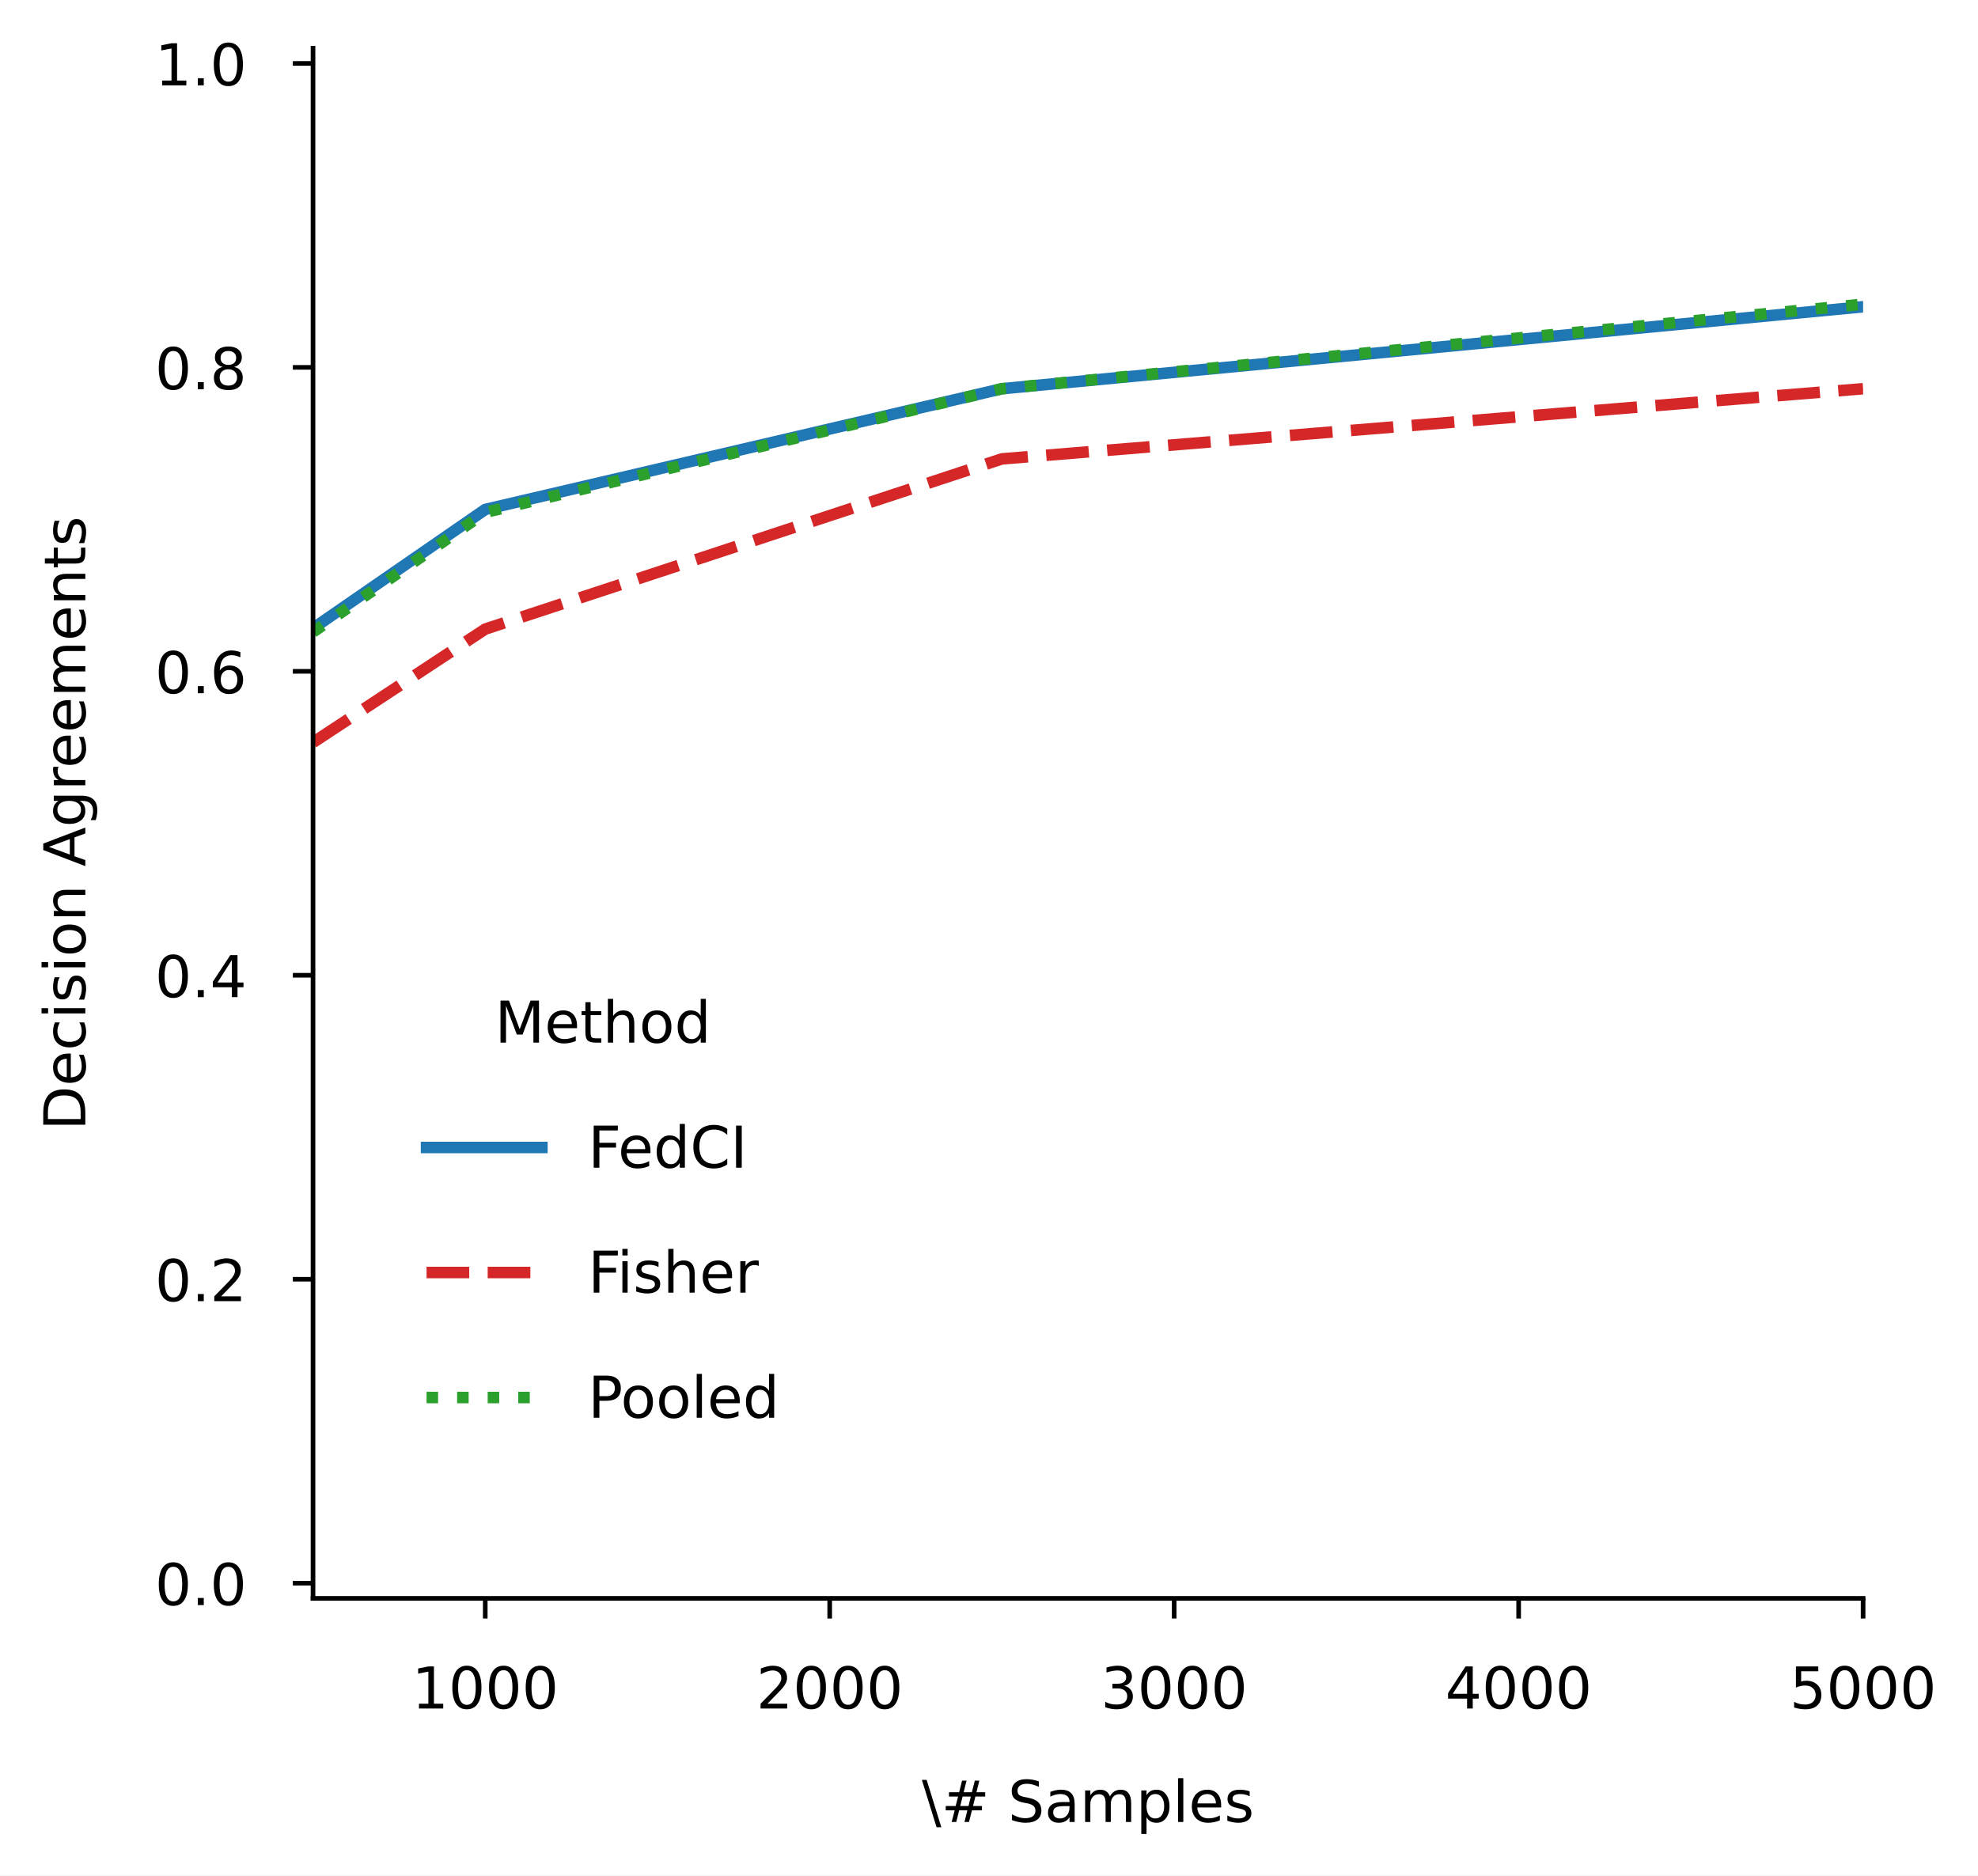
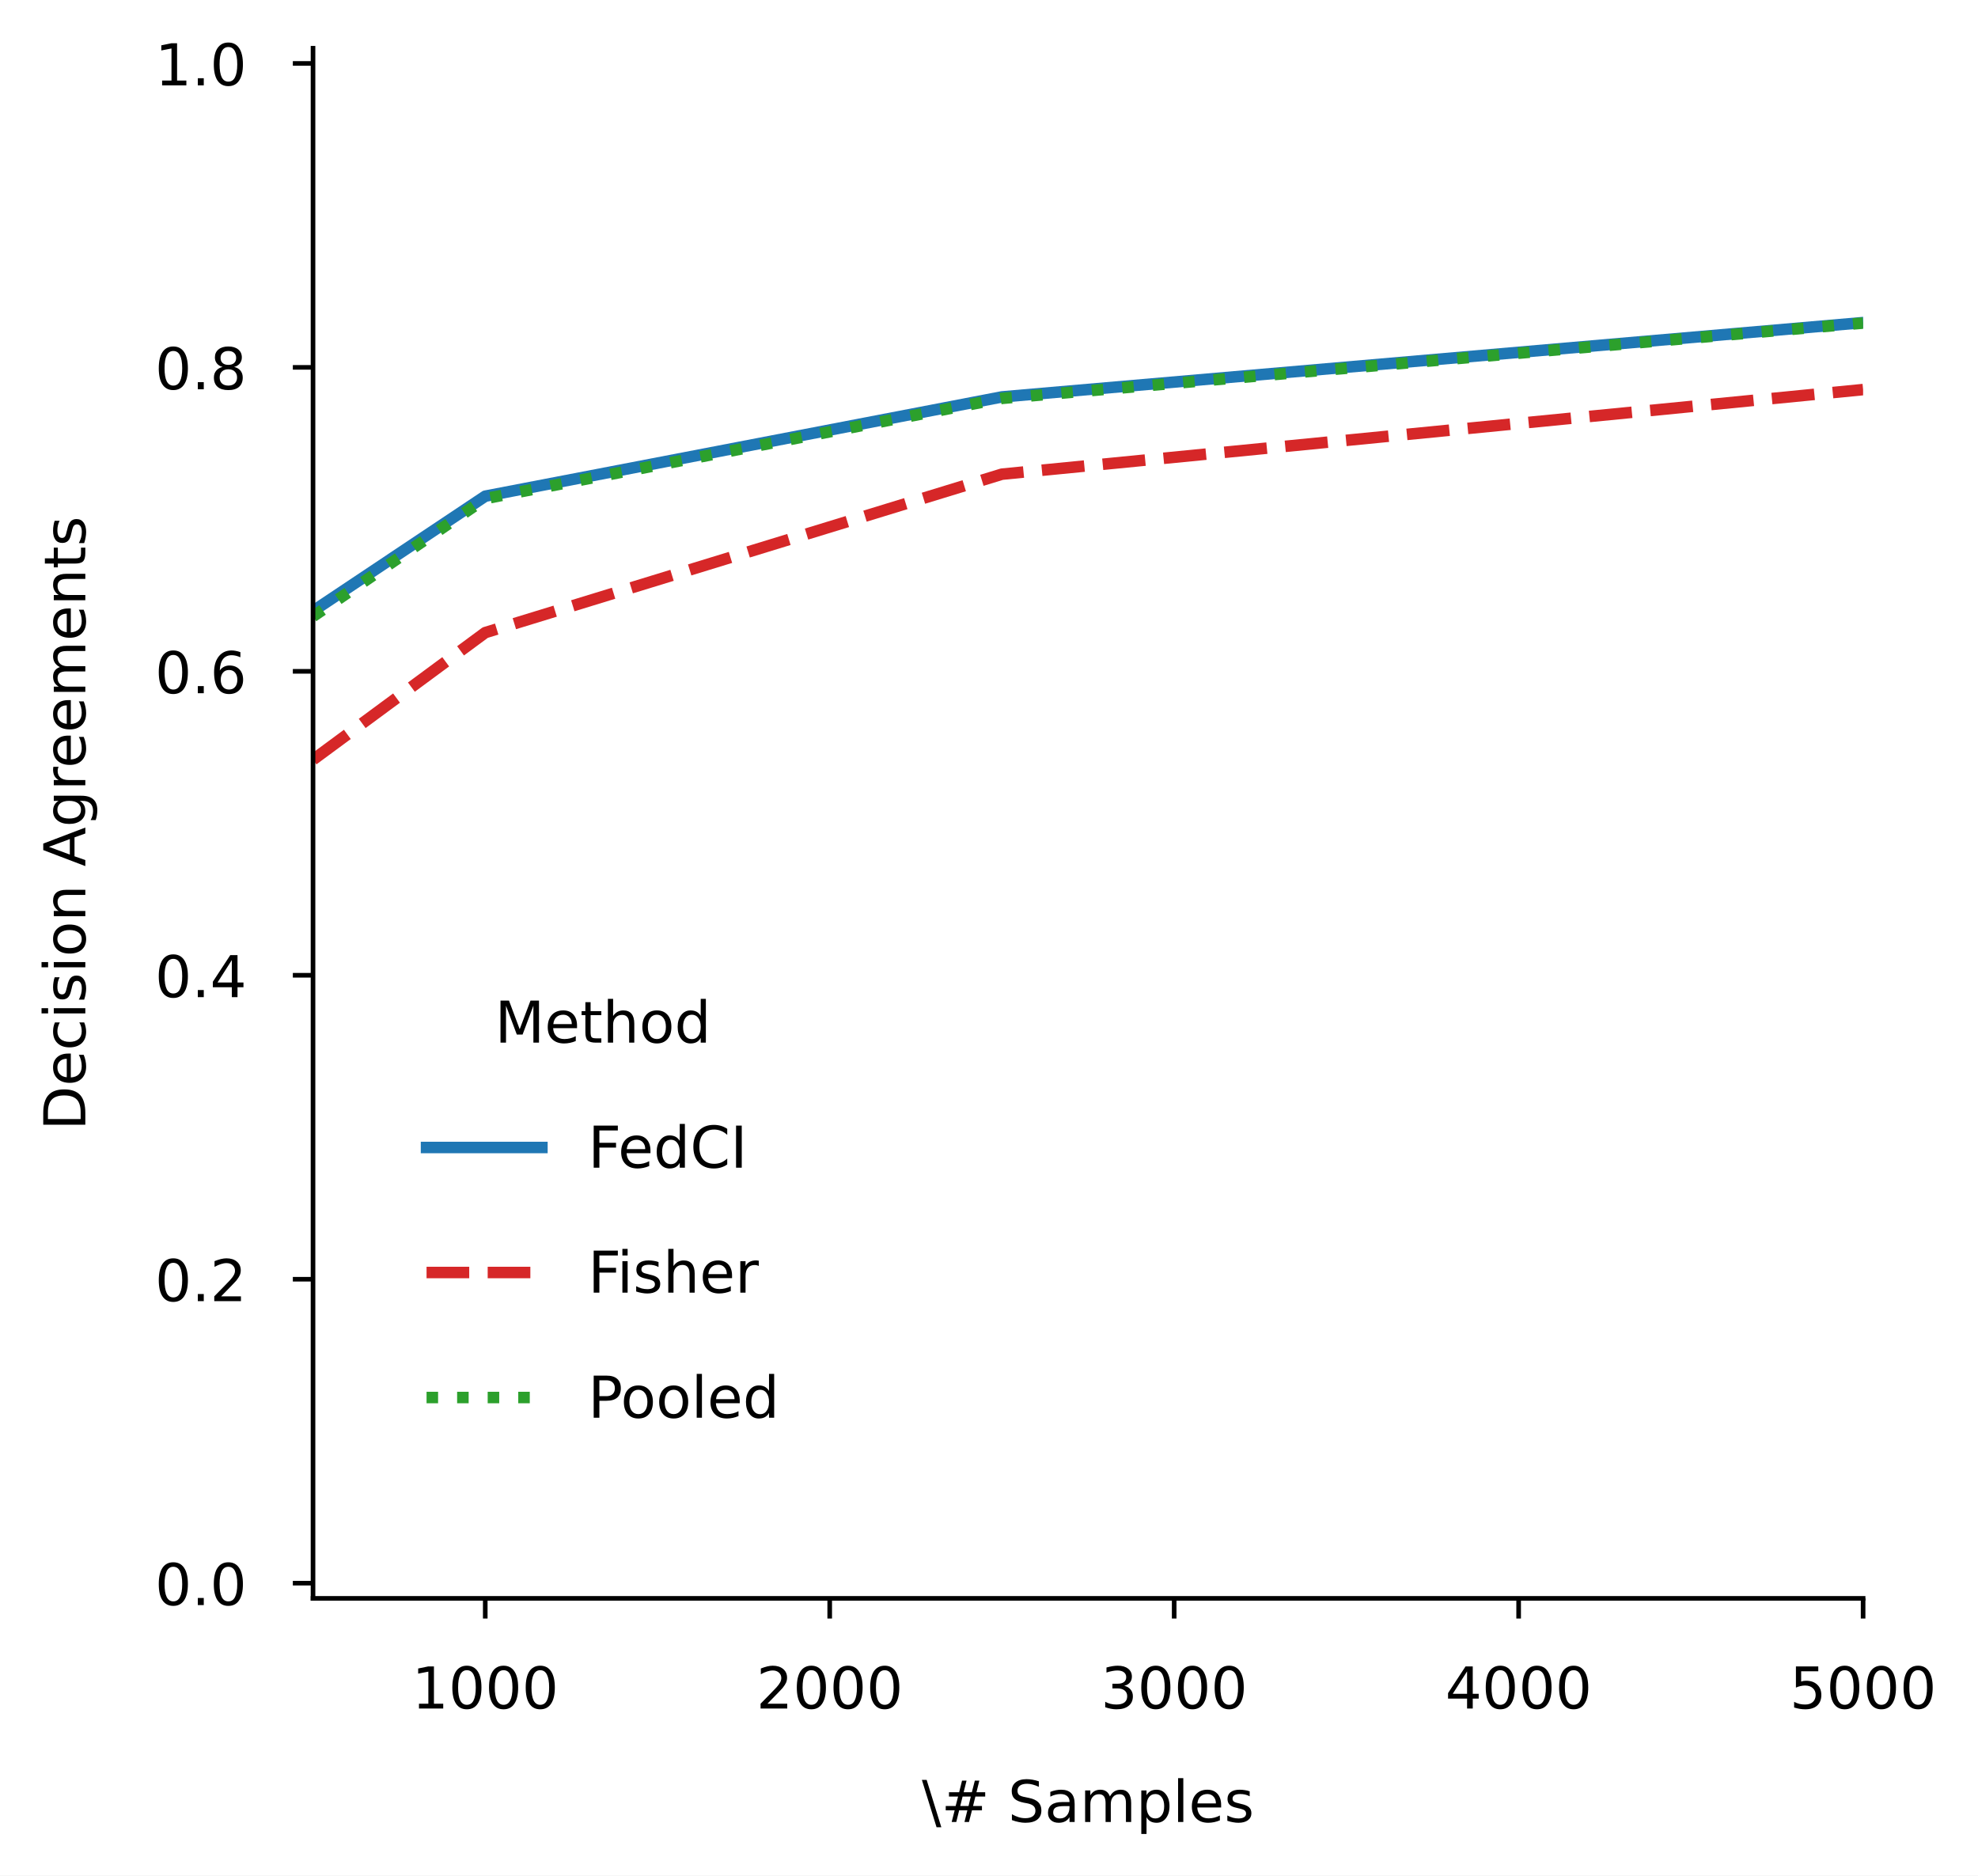
<svg xmlns="http://www.w3.org/2000/svg" xmlns:xlink="http://www.w3.org/1999/xlink" width="343.006pt" height="325.22pt" viewBox="0 0 343.006 325.22" version="1.1">
  <defs>
    <style type="text/css">*{stroke-linejoin: round; stroke-linecap: butt}</style>
  </defs>
  <g id="figure_1">
    <g id="patch_1">
      <path d="M -0 325.22  L 343.006 325.22  L 343.006 0  L -0 0  z " style="fill: #ffffff" />
    </g>
    <g id="axes_1">
      <g id="patch_2">
        <path d="M 54.281 277.164  L 323.081 277.164  L 323.081 8.364  L 54.281 8.364  z " style="fill: #ffffff" />
      </g>
      <g id="line2d_1">
-         <path d="M 54.281 108.958  L 84.148 88.342  L 173.748 67.406  L 323.081 53.192  " clip-path="url(#pe08fc741f2)" style="fill: none; stroke: #1f77b4; stroke-width: 2; stroke-linecap: square" />
+         <path d="M 54.281 105.965  L 84.148 86.039  L 173.748 68.826  L 323.081 55.938  " clip-path="url(#p22aa627746)" style="fill: none; stroke: #1f77b4; stroke-width: 2; stroke-linecap: square" />
      </g>
      <g id="line2d_2">
-         <path d="M 54.281 128.746  L 84.148 109.086  L 173.748 79.571  L 323.081 67.406  " clip-path="url(#pe08fc741f2)" style="fill: none; stroke-dasharray: 7.4,3.2; stroke-dashoffset: 0; stroke: #d62728; stroke-width: 2" />
+         <path d="M 54.281 131.741  L 84.148 109.696  L 173.748 82.223  L 323.081 67.555  " clip-path="url(#p22aa627746)" style="fill: none; stroke-dasharray: 7.4,3.2; stroke-dashoffset: 0; stroke: #d62728; stroke-width: 2" />
      </g>
      <g id="matplotlib.axis_1">
        <g id="xtick_1">
          <g id="line2d_3">
            <defs>
-               <path id="m86f2078bcb" d="M 0 0  L 0 3.5  " style="stroke: #000000; stroke-width: 0.8" />
+               <path id="mee776f448e" d="M 0 0  L 0 3.5  " style="stroke: #000000; stroke-width: 0.8" />
            </defs>
            <g>
-               <use xlink:href="#m86f2078bcb" x="84.148" y="277.164" style="stroke: #000000; stroke-width: 0.8" />
+               <use xlink:href="#mee776f448e" x="84.148" y="277.164" style="stroke: #000000; stroke-width: 0.8" />
            </g>
          </g>
          <g id="text_1">
            <text style="font-size: 10px; font-family: 'DejaVu Sans', 'Bitstream Vera Sans', 'Computer Modern Sans Serif', 'Lucida Grande', 'Verdana', 'Geneva', 'Lucid', 'Arial', 'Helvetica', 'Avant Garde', sans-serif; text-anchor: middle" x="84.148" y="296.262" transform="rotate(-0 84.14792 296.2624)">1000</text>
          </g>
        </g>
        <g id="xtick_2">
          <g id="line2d_4">
            <g>
-               <use xlink:href="#m86f2078bcb" x="143.881" y="277.164" style="stroke: #000000; stroke-width: 0.8" />
+               <use xlink:href="#mee776f448e" x="143.881" y="277.164" style="stroke: #000000; stroke-width: 0.8" />
            </g>
          </g>
          <g id="text_2">
            <text style="font-size: 10px; font-family: 'DejaVu Sans', 'Bitstream Vera Sans', 'Computer Modern Sans Serif', 'Lucida Grande', 'Verdana', 'Geneva', 'Lucid', 'Arial', 'Helvetica', 'Avant Garde', sans-serif; text-anchor: middle" x="143.881" y="296.262" transform="rotate(-0 143.8812 296.2624)">2000</text>
          </g>
        </g>
        <g id="xtick_3">
          <g id="line2d_5">
            <g>
-               <use xlink:href="#m86f2078bcb" x="203.615" y="277.164" style="stroke: #000000; stroke-width: 0.8" />
+               <use xlink:href="#mee776f448e" x="203.615" y="277.164" style="stroke: #000000; stroke-width: 0.8" />
            </g>
          </g>
          <g id="text_3">
            <text style="font-size: 10px; font-family: 'DejaVu Sans', 'Bitstream Vera Sans', 'Computer Modern Sans Serif', 'Lucida Grande', 'Verdana', 'Geneva', 'Lucid', 'Arial', 'Helvetica', 'Avant Garde', sans-serif; text-anchor: middle" x="203.615" y="296.262" transform="rotate(-0 203.6146 296.2624)">3000</text>
          </g>
        </g>
        <g id="xtick_4">
          <g id="line2d_6">
            <g>
-               <use xlink:href="#m86f2078bcb" x="263.348" y="277.164" style="stroke: #000000; stroke-width: 0.8" />
+               <use xlink:href="#mee776f448e" x="263.348" y="277.164" style="stroke: #000000; stroke-width: 0.8" />
            </g>
          </g>
          <g id="text_4">
            <text style="font-size: 10px; font-family: 'DejaVu Sans', 'Bitstream Vera Sans', 'Computer Modern Sans Serif', 'Lucida Grande', 'Verdana', 'Geneva', 'Lucid', 'Arial', 'Helvetica', 'Avant Garde', sans-serif; text-anchor: middle" x="263.348" y="296.262" transform="rotate(-0 263.3479 296.2624)">4000</text>
          </g>
        </g>
        <g id="xtick_5">
          <g id="line2d_7">
            <g>
-               <use xlink:href="#m86f2078bcb" x="323.081" y="277.164" style="stroke: #000000; stroke-width: 0.8" />
+               <use xlink:href="#mee776f448e" x="323.081" y="277.164" style="stroke: #000000; stroke-width: 0.8" />
            </g>
          </g>
          <g id="text_5">
            <text style="font-size: 10px; font-family: 'DejaVu Sans', 'Bitstream Vera Sans', 'Computer Modern Sans Serif', 'Lucida Grande', 'Verdana', 'Geneva', 'Lucid', 'Arial', 'Helvetica', 'Avant Garde', sans-serif; text-anchor: middle" x="323.081" y="296.262" transform="rotate(-0 323.0813 296.2624)">5000</text>
          </g>
        </g>
        <g id="text_6">
          <text style="font-size: 10px; font-family: 'DejaVu Sans', 'Bitstream Vera Sans', 'Computer Modern Sans Serif', 'Lucida Grande', 'Verdana', 'Geneva', 'Lucid', 'Arial', 'Helvetica', 'Avant Garde', sans-serif; text-anchor: middle" x="188.681" y="315.94" transform="rotate(-0 188.6813 315.9405)">\# Samples</text>
        </g>
      </g>
      <g id="matplotlib.axis_2">
        <g id="ytick_1">
          <g id="line2d_8">
            <defs>
-               <path id="m5ce9a68634" d="M 0 0  L -3.5 0  " style="stroke: #000000; stroke-width: 0.8" />
+               <path id="mb40246eff4" d="M 0 0  L -3.5 0  " style="stroke: #000000; stroke-width: 0.8" />
            </defs>
            <g>
-               <use xlink:href="#m5ce9a68634" x="54.281" y="274.529" style="stroke: #000000; stroke-width: 0.8" />
+               <use xlink:href="#mb40246eff4" x="54.281" y="274.529" style="stroke: #000000; stroke-width: 0.8" />
            </g>
          </g>
          <g id="text_7">
            <text style="font-size: 10px; font-family: 'DejaVu Sans', 'Bitstream Vera Sans', 'Computer Modern Sans Serif', 'Lucida Grande', 'Verdana', 'Geneva', 'Lucid', 'Arial', 'Helvetica', 'Avant Garde', sans-serif; text-anchor: end" x="42.781" y="278.328" transform="rotate(-0 42.78125 278.3278)">0.0</text>
          </g>
        </g>
        <g id="ytick_2">
          <g id="line2d_9">
            <g>
-               <use xlink:href="#m5ce9a68634" x="54.281" y="221.823" style="stroke: #000000; stroke-width: 0.8" />
+               <use xlink:href="#mb40246eff4" x="54.281" y="221.823" style="stroke: #000000; stroke-width: 0.8" />
            </g>
          </g>
          <g id="text_8">
            <text style="font-size: 10px; font-family: 'DejaVu Sans', 'Bitstream Vera Sans', 'Computer Modern Sans Serif', 'Lucida Grande', 'Verdana', 'Geneva', 'Lucid', 'Arial', 'Helvetica', 'Avant Garde', sans-serif; text-anchor: end" x="42.781" y="225.622" transform="rotate(-0 42.78125 225.622)">0.2</text>
          </g>
        </g>
        <g id="ytick_3">
          <g id="line2d_10">
            <g>
-               <use xlink:href="#m5ce9a68634" x="54.281" y="169.117" style="stroke: #000000; stroke-width: 0.8" />
+               <use xlink:href="#mb40246eff4" x="54.281" y="169.117" style="stroke: #000000; stroke-width: 0.8" />
            </g>
          </g>
          <g id="text_9">
            <text style="font-size: 10px; font-family: 'DejaVu Sans', 'Bitstream Vera Sans', 'Computer Modern Sans Serif', 'Lucida Grande', 'Verdana', 'Geneva', 'Lucid', 'Arial', 'Helvetica', 'Avant Garde', sans-serif; text-anchor: end" x="42.781" y="172.916" transform="rotate(-0 42.78125 172.9161)">0.4</text>
          </g>
        </g>
        <g id="ytick_4">
          <g id="line2d_11">
            <g>
-               <use xlink:href="#m5ce9a68634" x="54.281" y="116.411" style="stroke: #000000; stroke-width: 0.8" />
+               <use xlink:href="#mb40246eff4" x="54.281" y="116.411" style="stroke: #000000; stroke-width: 0.8" />
            </g>
          </g>
          <g id="text_10">
            <text style="font-size: 10px; font-family: 'DejaVu Sans', 'Bitstream Vera Sans', 'Computer Modern Sans Serif', 'Lucida Grande', 'Verdana', 'Geneva', 'Lucid', 'Arial', 'Helvetica', 'Avant Garde', sans-serif; text-anchor: end" x="42.781" y="120.21" transform="rotate(-0 42.78125 120.2102)">0.6</text>
          </g>
        </g>
        <g id="ytick_5">
          <g id="line2d_12">
            <g>
-               <use xlink:href="#m5ce9a68634" x="54.281" y="63.705" style="stroke: #000000; stroke-width: 0.8" />
+               <use xlink:href="#mb40246eff4" x="54.281" y="63.705" style="stroke: #000000; stroke-width: 0.8" />
            </g>
          </g>
          <g id="text_11">
            <text style="font-size: 10px; font-family: 'DejaVu Sans', 'Bitstream Vera Sans', 'Computer Modern Sans Serif', 'Lucida Grande', 'Verdana', 'Geneva', 'Lucid', 'Arial', 'Helvetica', 'Avant Garde', sans-serif; text-anchor: end" x="42.781" y="67.504" transform="rotate(-0 42.78125 67.50432)">0.8</text>
          </g>
        </g>
        <g id="ytick_6">
          <g id="line2d_13">
            <g>
-               <use xlink:href="#m5ce9a68634" x="54.281" y="10.999" style="stroke: #000000; stroke-width: 0.8" />
+               <use xlink:href="#mb40246eff4" x="54.281" y="10.999" style="stroke: #000000; stroke-width: 0.8" />
            </g>
          </g>
          <g id="text_12">
            <text style="font-size: 10px; font-family: 'DejaVu Sans', 'Bitstream Vera Sans', 'Computer Modern Sans Serif', 'Lucida Grande', 'Verdana', 'Geneva', 'Lucid', 'Arial', 'Helvetica', 'Avant Garde', sans-serif; text-anchor: end" x="42.781" y="14.798" transform="rotate(-0 42.78125 14.79844)">1.0</text>
          </g>
        </g>
        <g id="text_13">
          <text style="font-size: 10px; font-family: 'DejaVu Sans', 'Bitstream Vera Sans', 'Computer Modern Sans Serif', 'Lucida Grande', 'Verdana', 'Geneva', 'Lucid', 'Arial', 'Helvetica', 'Avant Garde', sans-serif; text-anchor: middle" x="14.798" y="142.764" transform="rotate(-90 14.79844 142.7639)">Decision Agreements</text>
        </g>
      </g>
      <g id="line2d_14">
-         <path d="M 54.281 109.599  L 84.148 88.854  L 173.748 67.406  L 323.081 52.744  " clip-path="url(#pe08fc741f2)" style="fill: none; stroke-dasharray: 2,3.3; stroke-dashoffset: 0; stroke: #2ca02c; stroke-width: 2" />
+         <path d="M 54.281 106.897  L 84.148 86.463  L 173.748 69.081  L 323.081 56.023  " clip-path="url(#p22aa627746)" style="fill: none; stroke-dasharray: 2,3.3; stroke-dashoffset: 0; stroke: #2ca02c; stroke-width: 2" />
      </g>
      <g id="patch_3">
        <path d="M 54.281 277.164  L 54.281 8.364  " style="fill: none; stroke: #000000; stroke-width: 0.8; stroke-linejoin: miter; stroke-linecap: square" />
      </g>
      <g id="patch_4">
        <path d="M 54.281 277.164  L 323.081 277.164  " style="fill: none; stroke: #000000; stroke-width: 0.8; stroke-linejoin: miter; stroke-linecap: square" />
      </g>
      <g id="legend_1">
        <g id="text_14">
          <text style="font-size: 10px; font-family: 'DejaVu Sans', 'Bitstream Vera Sans', 'Computer Modern Sans Serif', 'Lucida Grande', 'Verdana', 'Geneva', 'Lucid', 'Arial', 'Helvetica', 'Avant Garde', sans-serif; text-anchor: start" x="85.808" y="180.802" transform="rotate(-0 85.80831 180.8024)">Method</text>
        </g>
        <g id="line2d_15">
          <path d="M 73.969 198.98  L 83.969 198.98  L 93.969 198.98  " style="fill: none; stroke: #1f77b4; stroke-width: 2; stroke-linecap: square" />
        </g>
        <g id="text_15">
          <text style="font-size: 10px; font-family: 'DejaVu Sans', 'Bitstream Vera Sans', 'Computer Modern Sans Serif', 'Lucida Grande', 'Verdana', 'Geneva', 'Lucid', 'Arial', 'Helvetica', 'Avant Garde', sans-serif; text-anchor: start" x="101.969" y="202.48" transform="rotate(-0 101.9693 202.4805)">FedCI</text>
        </g>
        <g id="line2d_16">
          <path d="M 73.969 220.659  L 83.969 220.659  L 93.969 220.659  " style="fill: none; stroke-dasharray: 7.4,3.2; stroke-dashoffset: 0; stroke: #d62728; stroke-width: 2" />
        </g>
        <g id="text_16">
          <text style="font-size: 10px; font-family: 'DejaVu Sans', 'Bitstream Vera Sans', 'Computer Modern Sans Serif', 'Lucida Grande', 'Verdana', 'Geneva', 'Lucid', 'Arial', 'Helvetica', 'Avant Garde', sans-serif; text-anchor: start" x="101.969" y="224.159" transform="rotate(-0 101.9693 224.1586)">Fisher</text>
        </g>
        <g id="line2d_17">
          <path d="M 73.969 242.337  L 83.969 242.337  L 93.969 242.337  " style="fill: none; stroke-dasharray: 2,3.3; stroke-dashoffset: 0; stroke: #2ca02c; stroke-width: 2" />
        </g>
        <g id="text_17">
          <text style="font-size: 10px; font-family: 'DejaVu Sans', 'Bitstream Vera Sans', 'Computer Modern Sans Serif', 'Lucida Grande', 'Verdana', 'Geneva', 'Lucid', 'Arial', 'Helvetica', 'Avant Garde', sans-serif; text-anchor: start" x="101.969" y="245.837" transform="rotate(-0 101.9693 245.8367)">Pooled</text>
        </g>
      </g>
    </g>
  </g>
  <defs>
-     <clipPath id="pe08fc741f2">
+     <clipPath id="p22aa627746">
      <rect x="54.281" y="8.364" width="268.8" height="268.8" />
    </clipPath>
  </defs>
</svg>
